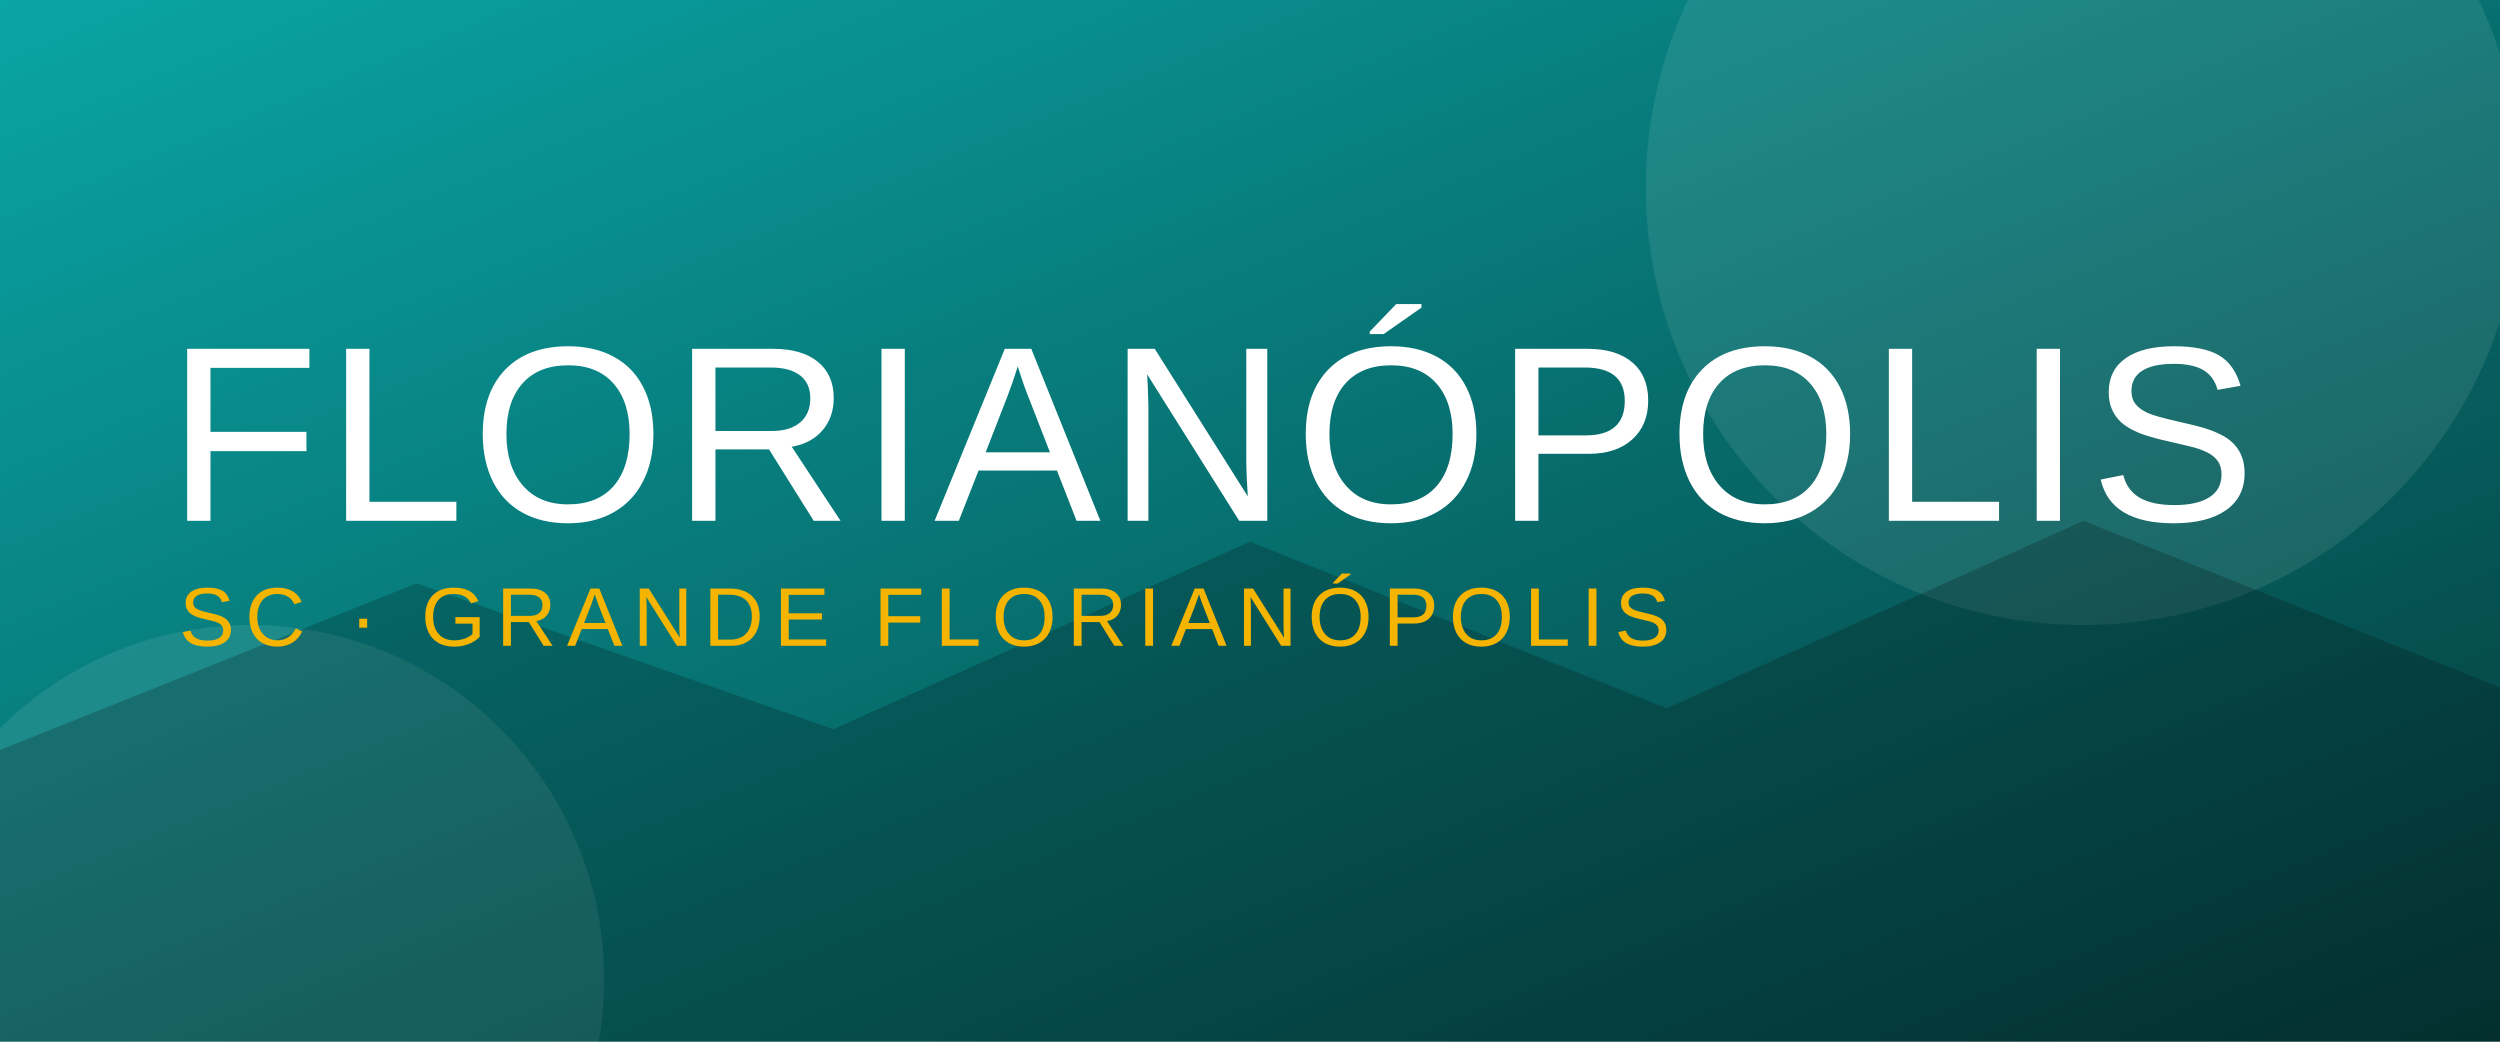
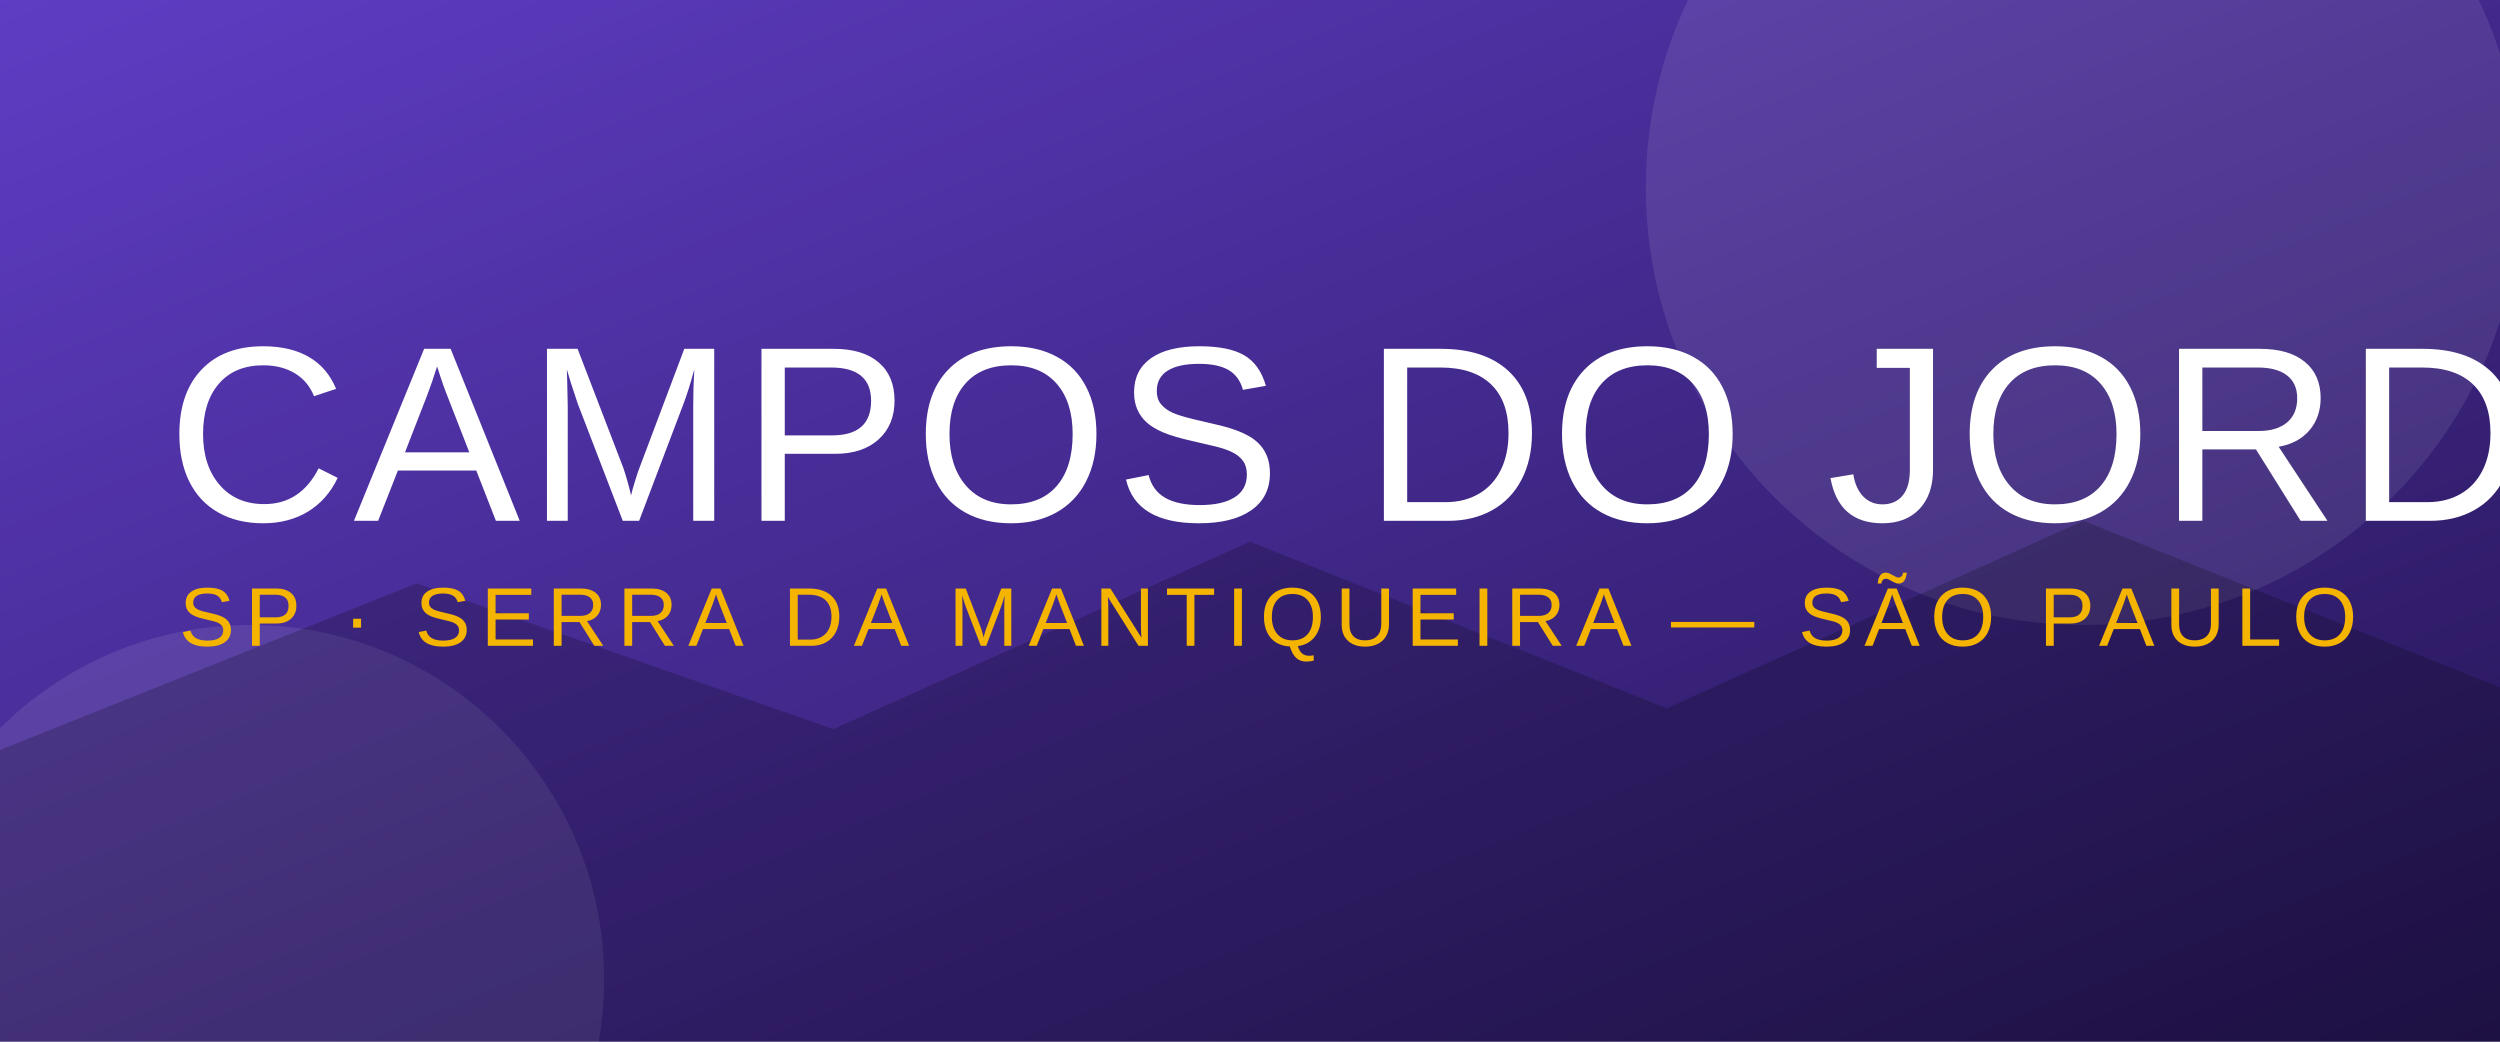
<svg xmlns="http://www.w3.org/2000/svg" width="1200" height="500" viewBox="0 0 1200 500" font-family="Bebas Neue, Arial, sans-serif">
  <defs>
    <linearGradient id="g" x1="0" y1="0" x2="1" y2="1">
-       <stop offset="0" stop-color="#0aa5a5" />
-       <stop offset="1" stop-color="#053a3a" />
+       <stop offset="0" stop-color="#5f3dc4" />
+       <stop offset="1" stop-color="#241452" />
    </linearGradient>
  </defs>
  <rect width="1200" height="500" fill="url(#g)" />
  <g fill="#ffffff" opacity="0.09">
    <circle cx="1000" cy="90" r="210" />
    <circle cx="120" cy="470" r="170" />
  </g>
  <path d="M0 360 L200 280 L400 350 L600 260 L800 340 L1000 250 L1200 330 L1200 500 L0 500 Z" fill="#000" opacity="0.2" />
-   <text x="80" y="250" fill="#fff" font-size="120" letter-spacing="3">FLORIANÓPOLIS</text>
-   <text x="86" y="310" fill="#f4b400" font-size="40" letter-spacing="5">SC · GRANDE FLORIANÓPOLIS</text>
+   <text x="80" y="250" fill="#fff" font-size="120" letter-spacing="3">CAMPOS DO JORDÃO</text>
+   <text x="86" y="310" fill="#f4b400" font-size="40" letter-spacing="5">SP · SERRA DA MANTIQUEIRA — SÃO PAULO</text>
</svg>
